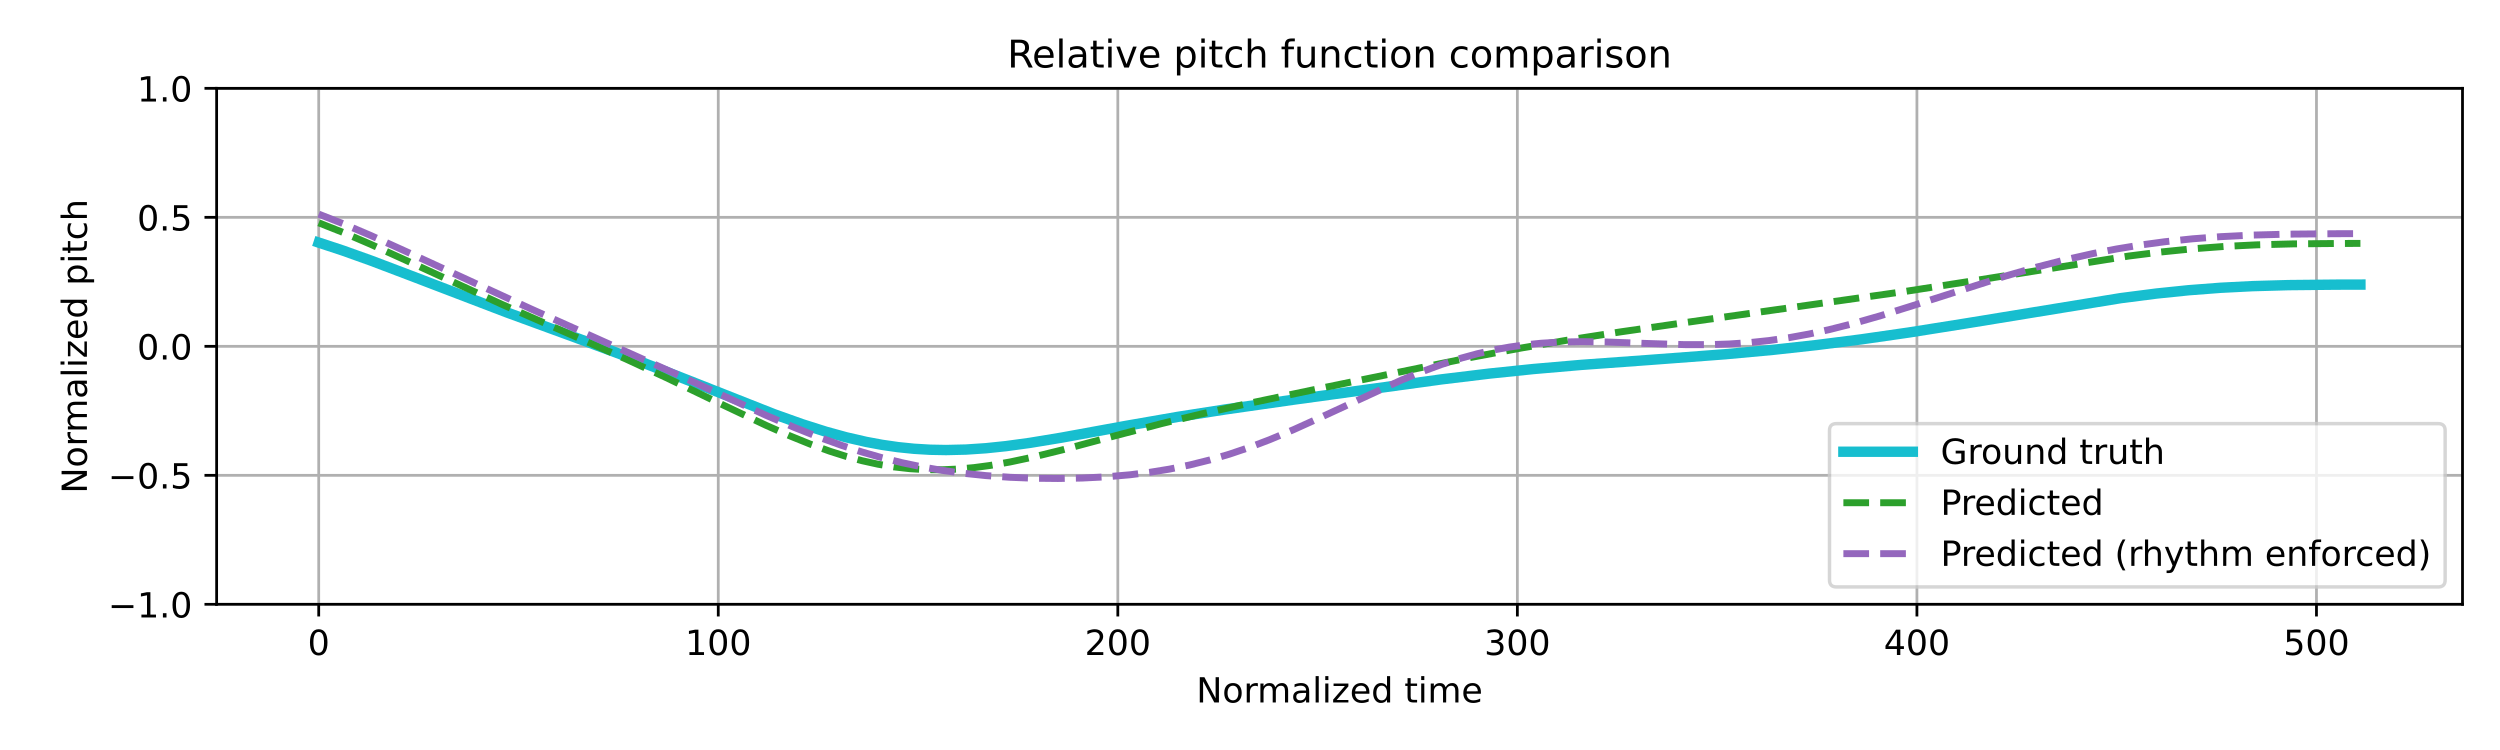
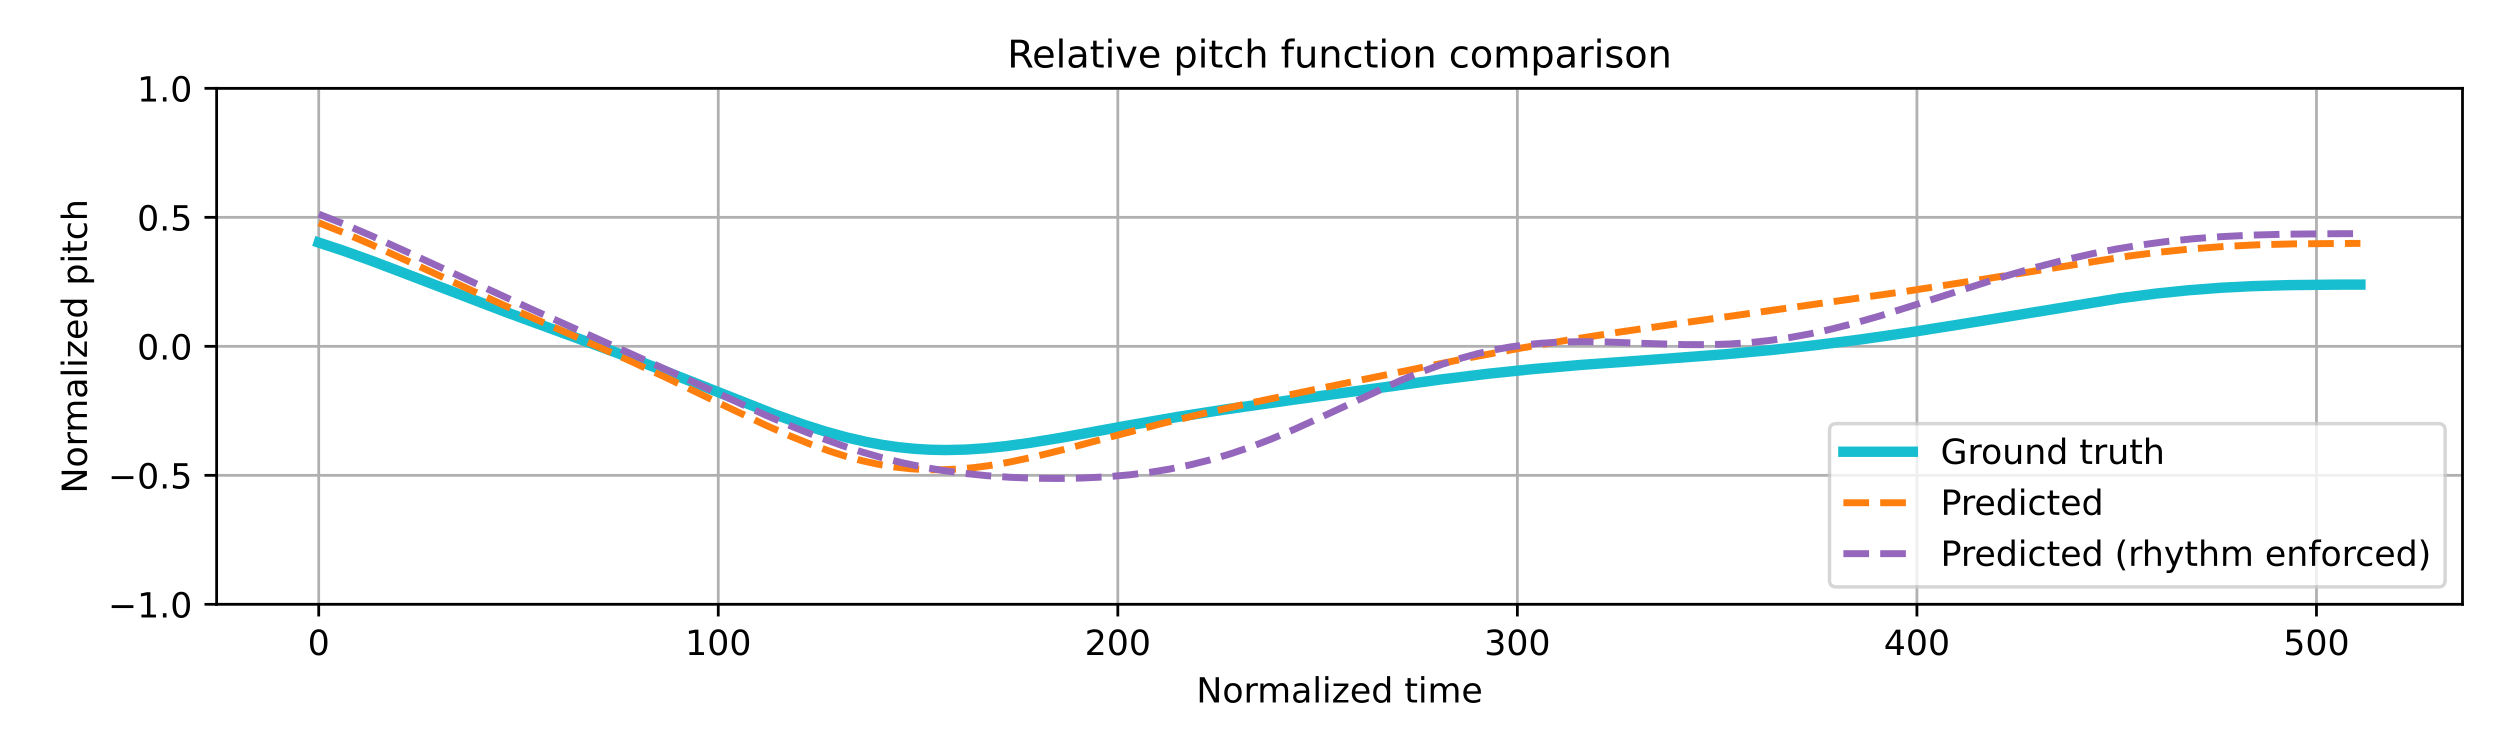
<svg xmlns="http://www.w3.org/2000/svg" xmlns:xlink="http://www.w3.org/1999/xlink" width="720pt" height="216pt" viewBox="0 0 720 216" version="1.1">
  <defs>
    <style type="text/css">*{stroke-linejoin: round; stroke-linecap: butt}</style>
  </defs>
  <g id="figure_1">
    <g id="patch_1">
      <path d="M 0 216  L 720 216  L 720 0  L 0 0  z " style="fill: #ffffff" />
    </g>
    <g id="axes_1">
      <g id="patch_2">
        <path d="M 62.39 174.04  L 709.2 174.04  L 709.2 25.44  L 62.39 25.44  z " style="fill: #ffffff" />
      </g>
      <g id="matplotlib.axis_1">
        <g id="xtick_1">
          <g id="line2d_1">
-             <path d="M 91.79 174.04  L 91.79 25.44  " clip-path="url(#p34c824d369)" style="fill: none; stroke: #b0b0b0; stroke-width: 0.8; stroke-linecap: square" />
+             <path d="M 91.79 174.04  L 91.79 25.44  " clip-path="url(#p83f66d5ce4)" style="fill: none; stroke: #b0b0b0; stroke-width: 0.8; stroke-linecap: square" />
          </g>
          <g id="line2d_2">
            <defs>
-               <path id="m2d8cbdcf97" d="M 0 0  L 0 3.5  " style="stroke: #000000; stroke-width: 0.8" />
-             </defs>
-             <g>
-               <use xlink:href="#m2d8cbdcf97" x="91.79" y="174.04" style="stroke: #000000; stroke-width: 0.8" />
+               <path id="md87427c9be" d="M 0 0  L 0 3.5  " style="stroke: #000000; stroke-width: 0.8" />
+             </defs>
+             <g>
+               <use xlink:href="#md87427c9be" x="91.79" y="174.04" style="stroke: #000000; stroke-width: 0.8" />
            </g>
          </g>
          <g id="text_1">
            <g transform="translate(88.60921 188.6384) scale(0.1 -0.1)">
              <defs>
                <path id="DejaVuSans-30" d="M 2034 4250  Q 1547 4250 1301 3770  Q 1056 3291 1056 2328  Q 1056 1369 1301 889  Q 1547 409 2034 409  Q 2525 409 2770 889  Q 3016 1369 3016 2328  Q 3016 3291 2770 3770  Q 2525 4250 2034 4250  z M 2034 4750  Q 2819 4750 3233 4129  Q 3647 3509 3647 2328  Q 3647 1150 3233 529  Q 2819 -91 2034 -91  Q 1250 -91 836 529  Q 422 1150 422 2328  Q 422 3509 836 4129  Q 1250 4750 2034 4750  z " transform="scale(0.015625)" />
              </defs>
              <use xlink:href="#DejaVuSans-30" />
            </g>
          </g>
        </g>
        <g id="xtick_2">
          <g id="line2d_3">
-             <path d="M 206.861 174.04  L 206.861 25.44  " clip-path="url(#p34c824d369)" style="fill: none; stroke: #b0b0b0; stroke-width: 0.8; stroke-linecap: square" />
+             <path d="M 206.861 174.04  L 206.861 25.44  " clip-path="url(#p83f66d5ce4)" style="fill: none; stroke: #b0b0b0; stroke-width: 0.8; stroke-linecap: square" />
          </g>
          <g id="line2d_4">
            <g>
-               <use xlink:href="#m2d8cbdcf97" x="206.861" y="174.04" style="stroke: #000000; stroke-width: 0.8" />
+               <use xlink:href="#md87427c9be" x="206.861" y="174.04" style="stroke: #000000; stroke-width: 0.8" />
            </g>
          </g>
          <g id="text_2">
            <g transform="translate(197.317 188.6384) scale(0.1 -0.1)">
              <defs>
                <path id="DejaVuSans-31" d="M 794 531  L 1825 531  L 1825 4091  L 703 3866  L 703 4441  L 1819 4666  L 2450 4666  L 2450 531  L 3481 531  L 3481 0  L 794 0  L 794 531  z " transform="scale(0.015625)" />
              </defs>
              <use xlink:href="#DejaVuSans-31" />
              <use xlink:href="#DejaVuSans-30" transform="translate(63.62305 0)" />
              <use xlink:href="#DejaVuSans-30" transform="translate(127.2461 0)" />
            </g>
          </g>
        </g>
        <g id="xtick_3">
          <g id="line2d_5">
-             <path d="M 321.931 174.04  L 321.931 25.44  " clip-path="url(#p34c824d369)" style="fill: none; stroke: #b0b0b0; stroke-width: 0.8; stroke-linecap: square" />
+             <path d="M 321.931 174.04  L 321.931 25.44  " clip-path="url(#p83f66d5ce4)" style="fill: none; stroke: #b0b0b0; stroke-width: 0.8; stroke-linecap: square" />
          </g>
          <g id="line2d_6">
            <g>
-               <use xlink:href="#m2d8cbdcf97" x="321.931" y="174.04" style="stroke: #000000; stroke-width: 0.8" />
+               <use xlink:href="#md87427c9be" x="321.931" y="174.04" style="stroke: #000000; stroke-width: 0.8" />
            </g>
          </g>
          <g id="text_3">
            <g transform="translate(312.3872 188.6384) scale(0.1 -0.1)">
              <defs>
                <path id="DejaVuSans-32" d="M 1228 531  L 3431 531  L 3431 0  L 469 0  L 469 531  Q 828 903 1448 1529  Q 2069 2156 2228 2338  Q 2531 2678 2651 2914  Q 2772 3150 2772 3378  Q 2772 3750 2511 3984  Q 2250 4219 1831 4219  Q 1534 4219 1204 4116  Q 875 4013 500 3803  L 500 4441  Q 881 4594 1212 4672  Q 1544 4750 1819 4750  Q 2544 4750 2975 4387  Q 3406 4025 3406 3419  Q 3406 3131 3298 2873  Q 3191 2616 2906 2266  Q 2828 2175 2409 1742  Q 1991 1309 1228 531  z " transform="scale(0.015625)" />
              </defs>
              <use xlink:href="#DejaVuSans-32" />
              <use xlink:href="#DejaVuSans-30" transform="translate(63.62305 0)" />
              <use xlink:href="#DejaVuSans-30" transform="translate(127.2461 0)" />
            </g>
          </g>
        </g>
        <g id="xtick_4">
          <g id="line2d_7">
-             <path d="M 437.001 174.04  L 437.001 25.44  " clip-path="url(#p34c824d369)" style="fill: none; stroke: #b0b0b0; stroke-width: 0.8; stroke-linecap: square" />
+             <path d="M 437.001 174.04  L 437.001 25.44  " clip-path="url(#p83f66d5ce4)" style="fill: none; stroke: #b0b0b0; stroke-width: 0.8; stroke-linecap: square" />
          </g>
          <g id="line2d_8">
            <g>
-               <use xlink:href="#m2d8cbdcf97" x="437.001" y="174.04" style="stroke: #000000; stroke-width: 0.8" />
+               <use xlink:href="#md87427c9be" x="437.001" y="174.04" style="stroke: #000000; stroke-width: 0.8" />
            </g>
          </g>
          <g id="text_4">
            <g transform="translate(427.4575 188.6384) scale(0.1 -0.1)">
              <defs>
                <path id="DejaVuSans-33" d="M 2597 2516  Q 3050 2419 3304 2112  Q 3559 1806 3559 1356  Q 3559 666 3084 287  Q 2609 -91 1734 -91  Q 1441 -91 1130 -33  Q 819 25 488 141  L 488 750  Q 750 597 1062 519  Q 1375 441 1716 441  Q 2309 441 2620 675  Q 2931 909 2931 1356  Q 2931 1769 2642 2001  Q 2353 2234 1838 2234  L 1294 2234  L 1294 2753  L 1863 2753  Q 2328 2753 2575 2939  Q 2822 3125 2822 3475  Q 2822 3834 2567 4026  Q 2313 4219 1838 4219  Q 1578 4219 1281 4162  Q 984 4106 628 3988  L 628 4550  Q 988 4650 1302 4700  Q 1616 4750 1894 4750  Q 2613 4750 3031 4423  Q 3450 4097 3450 3541  Q 3450 3153 3228 2886  Q 3006 2619 2597 2516  z " transform="scale(0.015625)" />
              </defs>
              <use xlink:href="#DejaVuSans-33" />
              <use xlink:href="#DejaVuSans-30" transform="translate(63.62305 0)" />
              <use xlink:href="#DejaVuSans-30" transform="translate(127.2461 0)" />
            </g>
          </g>
        </g>
        <g id="xtick_5">
          <g id="line2d_9">
-             <path d="M 552.072 174.04  L 552.072 25.44  " clip-path="url(#p34c824d369)" style="fill: none; stroke: #b0b0b0; stroke-width: 0.8; stroke-linecap: square" />
+             <path d="M 552.072 174.04  L 552.072 25.44  " clip-path="url(#p83f66d5ce4)" style="fill: none; stroke: #b0b0b0; stroke-width: 0.8; stroke-linecap: square" />
          </g>
          <g id="line2d_10">
            <g>
-               <use xlink:href="#m2d8cbdcf97" x="552.072" y="174.04" style="stroke: #000000; stroke-width: 0.8" />
+               <use xlink:href="#md87427c9be" x="552.072" y="174.04" style="stroke: #000000; stroke-width: 0.8" />
            </g>
          </g>
          <g id="text_5">
            <g transform="translate(542.5278 188.6384) scale(0.1 -0.1)">
              <defs>
                <path id="DejaVuSans-34" d="M 2419 4116  L 825 1625  L 2419 1625  L 2419 4116  z M 2253 4666  L 3047 4666  L 3047 1625  L 3713 1625  L 3713 1100  L 3047 1100  L 3047 0  L 2419 0  L 2419 1100  L 313 1100  L 313 1709  L 2253 4666  z " transform="scale(0.015625)" />
              </defs>
              <use xlink:href="#DejaVuSans-34" />
              <use xlink:href="#DejaVuSans-30" transform="translate(63.62305 0)" />
              <use xlink:href="#DejaVuSans-30" transform="translate(127.2461 0)" />
            </g>
          </g>
        </g>
        <g id="xtick_6">
          <g id="line2d_11">
-             <path d="M 667.142 174.04  L 667.142 25.44  " clip-path="url(#p34c824d369)" style="fill: none; stroke: #b0b0b0; stroke-width: 0.8; stroke-linecap: square" />
+             <path d="M 667.142 174.04  L 667.142 25.44  " clip-path="url(#p83f66d5ce4)" style="fill: none; stroke: #b0b0b0; stroke-width: 0.8; stroke-linecap: square" />
          </g>
          <g id="line2d_12">
            <g>
-               <use xlink:href="#m2d8cbdcf97" x="667.142" y="174.04" style="stroke: #000000; stroke-width: 0.8" />
+               <use xlink:href="#md87427c9be" x="667.142" y="174.04" style="stroke: #000000; stroke-width: 0.8" />
            </g>
          </g>
          <g id="text_6">
            <g transform="translate(657.5981 188.6384) scale(0.1 -0.1)">
              <defs>
                <path id="DejaVuSans-35" d="M 691 4666  L 3169 4666  L 3169 4134  L 1269 4134  L 1269 2991  Q 1406 3038 1543 3061  Q 1681 3084 1819 3084  Q 2600 3084 3056 2656  Q 3513 2228 3513 1497  Q 3513 744 3044 326  Q 2575 -91 1722 -91  Q 1428 -91 1123 -41  Q 819 9 494 109  L 494 744  Q 775 591 1075 516  Q 1375 441 1709 441  Q 2250 441 2565 725  Q 2881 1009 2881 1497  Q 2881 1984 2565 2268  Q 2250 2553 1709 2553  Q 1456 2553 1204 2497  Q 953 2441 691 2322  L 691 4666  z " transform="scale(0.015625)" />
              </defs>
              <use xlink:href="#DejaVuSans-35" />
              <use xlink:href="#DejaVuSans-30" transform="translate(63.62305 0)" />
              <use xlink:href="#DejaVuSans-30" transform="translate(127.2461 0)" />
            </g>
          </g>
        </g>
        <g id="text_7">
          <g transform="translate(344.5544 202.3166) scale(0.1 -0.1)">
            <defs>
              <path id="DejaVuSans-4e" d="M 628 4666  L 1478 4666  L 3547 763  L 3547 4666  L 4159 4666  L 4159 0  L 3309 0  L 1241 3903  L 1241 0  L 628 0  L 628 4666  z " transform="scale(0.015625)" />
              <path id="DejaVuSans-6f" d="M 1959 3097  Q 1497 3097 1228 2736  Q 959 2375 959 1747  Q 959 1119 1226 758  Q 1494 397 1959 397  Q 2419 397 2687 759  Q 2956 1122 2956 1747  Q 2956 2369 2687 2733  Q 2419 3097 1959 3097  z M 1959 3584  Q 2709 3584 3137 3096  Q 3566 2609 3566 1747  Q 3566 888 3137 398  Q 2709 -91 1959 -91  Q 1206 -91 779 398  Q 353 888 353 1747  Q 353 2609 779 3096  Q 1206 3584 1959 3584  z " transform="scale(0.015625)" />
              <path id="DejaVuSans-72" d="M 2631 2963  Q 2534 3019 2420 3045  Q 2306 3072 2169 3072  Q 1681 3072 1420 2755  Q 1159 2438 1159 1844  L 1159 0  L 581 0  L 581 3500  L 1159 3500  L 1159 2956  Q 1341 3275 1631 3429  Q 1922 3584 2338 3584  Q 2397 3584 2469 3576  Q 2541 3569 2628 3553  L 2631 2963  z " transform="scale(0.015625)" />
              <path id="DejaVuSans-6d" d="M 3328 2828  Q 3544 3216 3844 3400  Q 4144 3584 4550 3584  Q 5097 3584 5394 3201  Q 5691 2819 5691 2113  L 5691 0  L 5113 0  L 5113 2094  Q 5113 2597 4934 2840  Q 4756 3084 4391 3084  Q 3944 3084 3684 2787  Q 3425 2491 3425 1978  L 3425 0  L 2847 0  L 2847 2094  Q 2847 2600 2669 2842  Q 2491 3084 2119 3084  Q 1678 3084 1418 2786  Q 1159 2488 1159 1978  L 1159 0  L 581 0  L 581 3500  L 1159 3500  L 1159 2956  Q 1356 3278 1631 3431  Q 1906 3584 2284 3584  Q 2666 3584 2933 3390  Q 3200 3197 3328 2828  z " transform="scale(0.015625)" />
              <path id="DejaVuSans-61" d="M 2194 1759  Q 1497 1759 1228 1600  Q 959 1441 959 1056  Q 959 750 1161 570  Q 1363 391 1709 391  Q 2188 391 2477 730  Q 2766 1069 2766 1631  L 2766 1759  L 2194 1759  z M 3341 1997  L 3341 0  L 2766 0  L 2766 531  Q 2569 213 2275 61  Q 1981 -91 1556 -91  Q 1019 -91 701 211  Q 384 513 384 1019  Q 384 1609 779 1909  Q 1175 2209 1959 2209  L 2766 2209  L 2766 2266  Q 2766 2663 2505 2880  Q 2244 3097 1772 3097  Q 1472 3097 1187 3025  Q 903 2953 641 2809  L 641 3341  Q 956 3463 1253 3523  Q 1550 3584 1831 3584  Q 2591 3584 2966 3190  Q 3341 2797 3341 1997  z " transform="scale(0.015625)" />
              <path id="DejaVuSans-6c" d="M 603 4863  L 1178 4863  L 1178 0  L 603 0  L 603 4863  z " transform="scale(0.015625)" />
              <path id="DejaVuSans-69" d="M 603 3500  L 1178 3500  L 1178 0  L 603 0  L 603 3500  z M 603 4863  L 1178 4863  L 1178 4134  L 603 4134  L 603 4863  z " transform="scale(0.015625)" />
              <path id="DejaVuSans-7a" d="M 353 3500  L 3084 3500  L 3084 2975  L 922 459  L 3084 459  L 3084 0  L 275 0  L 275 525  L 2438 3041  L 353 3041  L 353 3500  z " transform="scale(0.015625)" />
              <path id="DejaVuSans-65" d="M 3597 1894  L 3597 1613  L 953 1613  Q 991 1019 1311 708  Q 1631 397 2203 397  Q 2534 397 2845 478  Q 3156 559 3463 722  L 3463 178  Q 3153 47 2828 -22  Q 2503 -91 2169 -91  Q 1331 -91 842 396  Q 353 884 353 1716  Q 353 2575 817 3079  Q 1281 3584 2069 3584  Q 2775 3584 3186 3129  Q 3597 2675 3597 1894  z M 3022 2063  Q 3016 2534 2758 2815  Q 2500 3097 2075 3097  Q 1594 3097 1305 2825  Q 1016 2553 972 2059  L 3022 2063  z " transform="scale(0.015625)" />
              <path id="DejaVuSans-64" d="M 2906 2969  L 2906 4863  L 3481 4863  L 3481 0  L 2906 0  L 2906 525  Q 2725 213 2448 61  Q 2172 -91 1784 -91  Q 1150 -91 751 415  Q 353 922 353 1747  Q 353 2572 751 3078  Q 1150 3584 1784 3584  Q 2172 3584 2448 3432  Q 2725 3281 2906 2969  z M 947 1747  Q 947 1113 1208 752  Q 1469 391 1925 391  Q 2381 391 2643 752  Q 2906 1113 2906 1747  Q 2906 2381 2643 2742  Q 2381 3103 1925 3103  Q 1469 3103 1208 2742  Q 947 2381 947 1747  z " transform="scale(0.015625)" />
              <path id="DejaVuSans-20" transform="scale(0.015625)" />
              <path id="DejaVuSans-74" d="M 1172 4494  L 1172 3500  L 2356 3500  L 2356 3053  L 1172 3053  L 1172 1153  Q 1172 725 1289 603  Q 1406 481 1766 481  L 2356 481  L 2356 0  L 1766 0  Q 1100 0 847 248  Q 594 497 594 1153  L 594 3053  L 172 3053  L 172 3500  L 594 3500  L 594 4494  L 1172 4494  z " transform="scale(0.015625)" />
            </defs>
            <use xlink:href="#DejaVuSans-4e" />
            <use xlink:href="#DejaVuSans-6f" transform="translate(74.80469 0)" />
            <use xlink:href="#DejaVuSans-72" transform="translate(135.9863 0)" />
            <use xlink:href="#DejaVuSans-6d" transform="translate(175.3496 0)" />
            <use xlink:href="#DejaVuSans-61" transform="translate(272.7617 0)" />
            <use xlink:href="#DejaVuSans-6c" transform="translate(334.041 0)" />
            <use xlink:href="#DejaVuSans-69" transform="translate(361.8242 0)" />
            <use xlink:href="#DejaVuSans-7a" transform="translate(389.6074 0)" />
            <use xlink:href="#DejaVuSans-65" transform="translate(442.0977 0)" />
            <use xlink:href="#DejaVuSans-64" transform="translate(503.6211 0)" />
            <use xlink:href="#DejaVuSans-20" transform="translate(567.0977 0)" />
            <use xlink:href="#DejaVuSans-74" transform="translate(598.8848 0)" />
            <use xlink:href="#DejaVuSans-69" transform="translate(638.0938 0)" />
            <use xlink:href="#DejaVuSans-6d" transform="translate(665.877 0)" />
            <use xlink:href="#DejaVuSans-65" transform="translate(763.2891 0)" />
          </g>
        </g>
      </g>
      <g id="matplotlib.axis_2">
        <g id="ytick_1">
          <g id="line2d_13">
-             <path d="M 62.39 174.04  L 709.2 174.04  " clip-path="url(#p34c824d369)" style="fill: none; stroke: #b0b0b0; stroke-width: 0.8; stroke-linecap: square" />
+             <path d="M 62.39 174.04  L 709.2 174.04  " clip-path="url(#p83f66d5ce4)" style="fill: none; stroke: #b0b0b0; stroke-width: 0.8; stroke-linecap: square" />
          </g>
          <g id="line2d_14">
            <defs>
-               <path id="m956e3d10e9" d="M 0 0  L -3.5 0  " style="stroke: #000000; stroke-width: 0.8" />
-             </defs>
-             <g>
-               <use xlink:href="#m956e3d10e9" x="62.39" y="174.04" style="stroke: #000000; stroke-width: 0.8" />
+               <path id="med3f5a8a96" d="M 0 0  L -3.5 0  " style="stroke: #000000; stroke-width: 0.8" />
+             </defs>
+             <g>
+               <use xlink:href="#med3f5a8a96" x="62.39" y="174.04" style="stroke: #000000; stroke-width: 0.8" />
            </g>
          </g>
          <g id="text_8">
            <g transform="translate(31.10719 177.8392) scale(0.1 -0.1)">
              <defs>
                <path id="DejaVuSans-2212" d="M 678 2272  L 4684 2272  L 4684 1741  L 678 1741  L 678 2272  z " transform="scale(0.015625)" />
                <path id="DejaVuSans-2e" d="M 684 794  L 1344 794  L 1344 0  L 684 0  L 684 794  z " transform="scale(0.015625)" />
              </defs>
              <use xlink:href="#DejaVuSans-2212" />
              <use xlink:href="#DejaVuSans-31" transform="translate(83.78906 0)" />
              <use xlink:href="#DejaVuSans-2e" transform="translate(147.4121 0)" />
              <use xlink:href="#DejaVuSans-30" transform="translate(179.1992 0)" />
            </g>
          </g>
        </g>
        <g id="ytick_2">
          <g id="line2d_15">
-             <path d="M 62.39 136.89  L 709.2 136.89  " clip-path="url(#p34c824d369)" style="fill: none; stroke: #b0b0b0; stroke-width: 0.8; stroke-linecap: square" />
+             <path d="M 62.39 136.89  L 709.2 136.89  " clip-path="url(#p83f66d5ce4)" style="fill: none; stroke: #b0b0b0; stroke-width: 0.8; stroke-linecap: square" />
          </g>
          <g id="line2d_16">
            <g>
-               <use xlink:href="#m956e3d10e9" x="62.39" y="136.89" style="stroke: #000000; stroke-width: 0.8" />
+               <use xlink:href="#med3f5a8a96" x="62.39" y="136.89" style="stroke: #000000; stroke-width: 0.8" />
            </g>
          </g>
          <g id="text_9">
            <g transform="translate(31.10719 140.6892) scale(0.1 -0.1)">
              <use xlink:href="#DejaVuSans-2212" />
              <use xlink:href="#DejaVuSans-30" transform="translate(83.78906 0)" />
              <use xlink:href="#DejaVuSans-2e" transform="translate(147.4121 0)" />
              <use xlink:href="#DejaVuSans-35" transform="translate(179.1992 0)" />
            </g>
          </g>
        </g>
        <g id="ytick_3">
          <g id="line2d_17">
-             <path d="M 62.39 99.74  L 709.2 99.74  " clip-path="url(#p34c824d369)" style="fill: none; stroke: #b0b0b0; stroke-width: 0.8; stroke-linecap: square" />
+             <path d="M 62.39 99.74  L 709.2 99.74  " clip-path="url(#p83f66d5ce4)" style="fill: none; stroke: #b0b0b0; stroke-width: 0.8; stroke-linecap: square" />
          </g>
          <g id="line2d_18">
            <g>
-               <use xlink:href="#m956e3d10e9" x="62.39" y="99.74" style="stroke: #000000; stroke-width: 0.8" />
+               <use xlink:href="#med3f5a8a96" x="62.39" y="99.74" style="stroke: #000000; stroke-width: 0.8" />
            </g>
          </g>
          <g id="text_10">
            <g transform="translate(39.48687 103.5392) scale(0.1 -0.1)">
              <use xlink:href="#DejaVuSans-30" />
              <use xlink:href="#DejaVuSans-2e" transform="translate(63.62305 0)" />
              <use xlink:href="#DejaVuSans-30" transform="translate(95.41016 0)" />
            </g>
          </g>
        </g>
        <g id="ytick_4">
          <g id="line2d_19">
-             <path d="M 62.39 62.59  L 709.2 62.59  " clip-path="url(#p34c824d369)" style="fill: none; stroke: #b0b0b0; stroke-width: 0.8; stroke-linecap: square" />
+             <path d="M 62.39 62.59  L 709.2 62.59  " clip-path="url(#p83f66d5ce4)" style="fill: none; stroke: #b0b0b0; stroke-width: 0.8; stroke-linecap: square" />
          </g>
          <g id="line2d_20">
            <g>
-               <use xlink:href="#m956e3d10e9" x="62.39" y="62.59" style="stroke: #000000; stroke-width: 0.8" />
+               <use xlink:href="#med3f5a8a96" x="62.39" y="62.59" style="stroke: #000000; stroke-width: 0.8" />
            </g>
          </g>
          <g id="text_11">
            <g transform="translate(39.48687 66.38922) scale(0.1 -0.1)">
              <use xlink:href="#DejaVuSans-30" />
              <use xlink:href="#DejaVuSans-2e" transform="translate(63.62305 0)" />
              <use xlink:href="#DejaVuSans-35" transform="translate(95.41016 0)" />
            </g>
          </g>
        </g>
        <g id="ytick_5">
          <g id="line2d_21">
-             <path d="M 62.39 25.44  L 709.2 25.44  " clip-path="url(#p34c824d369)" style="fill: none; stroke: #b0b0b0; stroke-width: 0.8; stroke-linecap: square" />
+             <path d="M 62.39 25.44  L 709.2 25.44  " clip-path="url(#p83f66d5ce4)" style="fill: none; stroke: #b0b0b0; stroke-width: 0.8; stroke-linecap: square" />
          </g>
          <g id="line2d_22">
            <g>
-               <use xlink:href="#m956e3d10e9" x="62.39" y="25.44" style="stroke: #000000; stroke-width: 0.8" />
+               <use xlink:href="#med3f5a8a96" x="62.39" y="25.44" style="stroke: #000000; stroke-width: 0.8" />
            </g>
          </g>
          <g id="text_12">
            <g transform="translate(39.48687 29.23922) scale(0.1 -0.1)">
              <use xlink:href="#DejaVuSans-31" />
              <use xlink:href="#DejaVuSans-2e" transform="translate(63.62305 0)" />
              <use xlink:href="#DejaVuSans-30" transform="translate(95.41016 0)" />
            </g>
          </g>
        </g>
        <g id="text_13">
          <g transform="translate(25.0275 142.1259) rotate(-90) scale(0.1 -0.1)">
            <defs>
              <path id="DejaVuSans-70" d="M 1159 525  L 1159 -1331  L 581 -1331  L 581 3500  L 1159 3500  L 1159 2969  Q 1341 3281 1617 3432  Q 1894 3584 2278 3584  Q 2916 3584 3314 3078  Q 3713 2572 3713 1747  Q 3713 922 3314 415  Q 2916 -91 2278 -91  Q 1894 -91 1617 61  Q 1341 213 1159 525  z M 3116 1747  Q 3116 2381 2855 2742  Q 2594 3103 2138 3103  Q 1681 3103 1420 2742  Q 1159 2381 1159 1747  Q 1159 1113 1420 752  Q 1681 391 2138 391  Q 2594 391 2855 752  Q 3116 1113 3116 1747  z " transform="scale(0.015625)" />
              <path id="DejaVuSans-63" d="M 3122 3366  L 3122 2828  Q 2878 2963 2633 3030  Q 2388 3097 2138 3097  Q 1578 3097 1268 2742  Q 959 2388 959 1747  Q 959 1106 1268 751  Q 1578 397 2138 397  Q 2388 397 2633 464  Q 2878 531 3122 666  L 3122 134  Q 2881 22 2623 -34  Q 2366 -91 2075 -91  Q 1284 -91 818 406  Q 353 903 353 1747  Q 353 2603 823 3093  Q 1294 3584 2113 3584  Q 2378 3584 2631 3529  Q 2884 3475 3122 3366  z " transform="scale(0.015625)" />
              <path id="DejaVuSans-68" d="M 3513 2113  L 3513 0  L 2938 0  L 2938 2094  Q 2938 2591 2744 2837  Q 2550 3084 2163 3084  Q 1697 3084 1428 2787  Q 1159 2491 1159 1978  L 1159 0  L 581 0  L 581 4863  L 1159 4863  L 1159 2956  Q 1366 3272 1645 3428  Q 1925 3584 2291 3584  Q 2894 3584 3203 3211  Q 3513 2838 3513 2113  z " transform="scale(0.015625)" />
            </defs>
            <use xlink:href="#DejaVuSans-4e" />
            <use xlink:href="#DejaVuSans-6f" transform="translate(74.80469 0)" />
            <use xlink:href="#DejaVuSans-72" transform="translate(135.9863 0)" />
            <use xlink:href="#DejaVuSans-6d" transform="translate(175.3496 0)" />
            <use xlink:href="#DejaVuSans-61" transform="translate(272.7617 0)" />
            <use xlink:href="#DejaVuSans-6c" transform="translate(334.041 0)" />
            <use xlink:href="#DejaVuSans-69" transform="translate(361.8242 0)" />
            <use xlink:href="#DejaVuSans-7a" transform="translate(389.6074 0)" />
            <use xlink:href="#DejaVuSans-65" transform="translate(442.0977 0)" />
            <use xlink:href="#DejaVuSans-64" transform="translate(503.6211 0)" />
            <use xlink:href="#DejaVuSans-20" transform="translate(567.0977 0)" />
            <use xlink:href="#DejaVuSans-70" transform="translate(598.8848 0)" />
            <use xlink:href="#DejaVuSans-69" transform="translate(662.3613 0)" />
            <use xlink:href="#DejaVuSans-74" transform="translate(690.1445 0)" />
            <use xlink:href="#DejaVuSans-63" transform="translate(729.3535 0)" />
            <use xlink:href="#DejaVuSans-68" transform="translate(784.334 0)" />
          </g>
        </g>
      </g>
      <g id="line2d_23">
-         <path d="M 91.79 69.867  L 98.695 72.14  L 106.75 75.017  L 118.257 79.381  L 145.873 89.944  L 166.586 97.519  L 183.847 103.929  L 197.655 109.313  L 222.971 119.296  L 231.025 122.165  L 237.93 124.356  L 243.683 125.937  L 249.437 127.26  L 254.04 128.115  L 258.642 128.779  L 263.245 129.248  L 267.848 129.524  L 272.451 129.613  L 278.204 129.475  L 283.958 129.089  L 289.711 128.49  L 296.616 127.547  L 305.821 126.027  L 324.232 122.661  L 339.192 120.06  L 353 117.901  L 372.562 115.104  L 415.138 109.26  L 428.946 107.593  L 441.604 106.281  L 455.413 105.088  L 474.974 103.666  L 496.838 102.022  L 510.646 100.749  L 523.304 99.357  L 535.962 97.746  L 549.77 95.759  L 565.88 93.197  L 610.757 85.866  L 621.114 84.534  L 630.319 83.585  L 639.525 82.88  L 648.731 82.41  L 659.087 82.115  L 672.895 81.975  L 679.8 81.958  L 679.8 81.958  " clip-path="url(#p34c824d369)" style="fill: none; stroke: #17becf; stroke-width: 3; stroke-linecap: square" />
+         <path d="M 91.79 69.867  L 98.695 72.14  L 106.75 75.017  L 118.257 79.381  L 145.873 89.944  L 166.586 97.519  L 183.847 103.929  L 197.655 109.313  L 222.971 119.296  L 231.025 122.165  L 237.93 124.356  L 243.683 125.937  L 249.437 127.26  L 254.04 128.115  L 258.642 128.779  L 263.245 129.248  L 267.848 129.524  L 272.451 129.613  L 278.204 129.475  L 283.958 129.089  L 289.711 128.49  L 296.616 127.547  L 305.821 126.027  L 324.232 122.661  L 339.192 120.06  L 353 117.901  L 372.562 115.104  L 415.138 109.26  L 428.946 107.593  L 441.604 106.281  L 455.413 105.088  L 474.974 103.666  L 496.838 102.022  L 510.646 100.749  L 523.304 99.357  L 535.962 97.746  L 549.77 95.759  L 565.88 93.197  L 610.757 85.866  L 621.114 84.534  L 630.319 83.585  L 639.525 82.88  L 648.731 82.41  L 659.087 82.115  L 672.895 81.975  L 679.8 81.958  L 679.8 81.958  " clip-path="url(#p83f66d5ce4)" style="fill: none; stroke: #17becf; stroke-width: 3; stroke-linecap: square" />
      </g>
      <g id="line2d_24">
-         <path d="M 91.79 64.172  L 98.695 66.902  L 106.75 70.356  L 117.106 75.059  L 144.723 87.731  L 163.134 95.81  L 180.395 103.449  L 191.902 108.776  L 208.011 116.524  L 220.669 122.519  L 227.573 125.567  L 233.327 127.9  L 239.08 129.985  L 243.683 131.442  L 248.286 132.685  L 252.889 133.699  L 257.492 134.469  L 262.094 134.991  L 266.697 135.263  L 271.3 135.292  L 275.903 135.089  L 280.506 134.67  L 285.109 134.058  L 290.862 133.057  L 297.766 131.581  L 305.821 129.597  L 319.63 125.906  L 334.589 121.982  L 346.096 119.196  L 358.753 116.365  L 379.466 112.007  L 423.193 103.021  L 438.152 100.223  L 451.96 97.872  L 466.92 95.55  L 487.632 92.576  L 548.619 83.942  L 568.181 80.894  L 613.059 73.741  L 622.264 72.585  L 631.47 71.655  L 640.676 70.969  L 649.881 70.517  L 660.238 70.241  L 674.046 70.114  L 679.8 70.102  L 679.8 70.102  " clip-path="url(#p34c824d369)" style="fill: none; stroke-dasharray: 7.4,3.2; stroke-dashoffset: 0; stroke: #2ca02c; stroke-width: 2" />
+         <path d="M 91.79 64.172  L 98.695 66.902  L 106.75 70.356  L 117.106 75.059  L 144.723 87.731  L 163.134 95.81  L 180.395 103.449  L 191.902 108.776  L 208.011 116.524  L 220.669 122.519  L 227.573 125.567  L 233.327 127.9  L 239.08 129.985  L 243.683 131.442  L 248.286 132.685  L 252.889 133.699  L 257.492 134.469  L 262.094 134.991  L 266.697 135.263  L 271.3 135.292  L 275.903 135.089  L 280.506 134.67  L 285.109 134.058  L 290.862 133.057  L 297.766 131.581  L 305.821 129.597  L 319.63 125.906  L 334.589 121.982  L 346.096 119.196  L 358.753 116.365  L 379.466 112.007  L 423.193 103.021  L 438.152 100.223  L 451.96 97.872  L 466.92 95.55  L 487.632 92.576  L 548.619 83.942  L 568.181 80.894  L 613.059 73.741  L 622.264 72.585  L 631.47 71.655  L 640.676 70.969  L 649.881 70.517  L 660.238 70.241  L 674.046 70.114  L 679.8 70.102  L 679.8 70.102  " clip-path="url(#p83f66d5ce4)" style="fill: none; stroke-dasharray: 7.4,3.2; stroke-dashoffset: 0; stroke: #ff7f0e; stroke-width: 2" />
      </g>
      <g id="line2d_25">
-         <path d="M 91.79 61.671  L 98.695 64.38  L 106.75 67.814  L 117.106 72.506  L 152.778 88.905  L 195.354 108.018  L 220.669 119.638  L 228.724 123.083  L 235.628 125.827  L 242.533 128.323  L 248.286 130.185  L 254.04 131.833  L 259.793 133.26  L 265.547 134.467  L 271.3 135.462  L 277.054 136.258  L 283.958 136.975  L 290.862 137.459  L 297.766 137.733  L 304.67 137.808  L 311.575 137.682  L 318.479 137.337  L 325.383 136.742  L 331.137 136.027  L 336.89 135.09  L 342.644 133.91  L 348.397 132.473  L 354.151 130.775  L 359.904 128.822  L 365.658 126.632  L 372.562 123.735  L 380.617 120.084  L 403.631 109.455  L 409.384 107.096  L 415.138 104.972  L 420.891 103.125  L 425.494 101.866  L 430.097 100.81  L 434.7 99.959  L 439.303 99.308  L 443.905 98.845  L 449.659 98.506  L 455.413 98.393  L 462.317 98.48  L 473.824 98.902  L 485.331 99.255  L 492.235 99.255  L 497.989 99.069  L 503.742 98.682  L 509.496 98.077  L 515.249 97.249  L 521.003 96.2  L 526.756 94.945  L 533.66 93.199  L 541.715 90.894  L 552.072 87.649  L 577.387 79.561  L 586.593 76.924  L 594.648 74.853  L 602.702 73.037  L 609.607 71.697  L 616.511 70.561  L 623.415 69.625  L 631.47 68.775  L 639.525 68.161  L 648.731 67.705  L 659.087 67.432  L 672.895 67.306  L 679.8 67.292  L 679.8 67.292  " clip-path="url(#p34c824d369)" style="fill: none; stroke-dasharray: 7.4,3.2; stroke-dashoffset: 0; stroke: #9467bd; stroke-width: 2" />
+         <path d="M 91.79 61.671  L 98.695 64.38  L 106.75 67.814  L 117.106 72.506  L 152.778 88.905  L 195.354 108.018  L 220.669 119.638  L 228.724 123.083  L 235.628 125.827  L 242.533 128.323  L 248.286 130.185  L 254.04 131.833  L 259.793 133.26  L 265.547 134.467  L 271.3 135.462  L 277.054 136.258  L 283.958 136.975  L 290.862 137.459  L 297.766 137.733  L 304.67 137.808  L 311.575 137.682  L 318.479 137.337  L 325.383 136.742  L 331.137 136.027  L 336.89 135.09  L 342.644 133.91  L 348.397 132.473  L 354.151 130.775  L 359.904 128.822  L 365.658 126.632  L 372.562 123.735  L 380.617 120.084  L 403.631 109.455  L 409.384 107.096  L 415.138 104.972  L 420.891 103.125  L 425.494 101.866  L 430.097 100.81  L 434.7 99.959  L 439.303 99.308  L 443.905 98.845  L 449.659 98.506  L 455.413 98.393  L 462.317 98.48  L 473.824 98.902  L 485.331 99.255  L 492.235 99.255  L 497.989 99.069  L 503.742 98.682  L 509.496 98.077  L 515.249 97.249  L 521.003 96.2  L 526.756 94.945  L 533.66 93.199  L 541.715 90.894  L 552.072 87.649  L 577.387 79.561  L 586.593 76.924  L 594.648 74.853  L 602.702 73.037  L 609.607 71.697  L 616.511 70.561  L 623.415 69.625  L 631.47 68.775  L 639.525 68.161  L 648.731 67.705  L 659.087 67.432  L 672.895 67.306  L 679.8 67.292  L 679.8 67.292  " clip-path="url(#p83f66d5ce4)" style="fill: none; stroke-dasharray: 7.4,3.2; stroke-dashoffset: 0; stroke: #9467bd; stroke-width: 2" />
      </g>
      <g id="patch_3">
        <path d="M 62.39 174.04  L 62.39 25.44  " style="fill: none; stroke: #000000; stroke-width: 0.8; stroke-linejoin: miter; stroke-linecap: square" />
      </g>
      <g id="patch_4">
        <path d="M 709.2 174.04  L 709.2 25.44  " style="fill: none; stroke: #000000; stroke-width: 0.8; stroke-linejoin: miter; stroke-linecap: square" />
      </g>
      <g id="patch_5">
        <path d="M 62.39 174.04  L 709.2 174.04  " style="fill: none; stroke: #000000; stroke-width: 0.8; stroke-linejoin: miter; stroke-linecap: square" />
      </g>
      <g id="patch_6">
        <path d="M 62.39 25.44  L 709.2 25.44  " style="fill: none; stroke: #000000; stroke-width: 0.8; stroke-linejoin: miter; stroke-linecap: square" />
      </g>
      <g id="text_14">
        <g transform="translate(290.1045 19.44) scale(0.11 -0.11)">
          <defs>
            <path id="DejaVuSans-52" d="M 2841 2188  Q 3044 2119 3236 1894  Q 3428 1669 3622 1275  L 4263 0  L 3584 0  L 2988 1197  Q 2756 1666 2539 1819  Q 2322 1972 1947 1972  L 1259 1972  L 1259 0  L 628 0  L 628 4666  L 2053 4666  Q 2853 4666 3247 4331  Q 3641 3997 3641 3322  Q 3641 2881 3436 2590  Q 3231 2300 2841 2188  z M 1259 4147  L 1259 2491  L 2053 2491  Q 2509 2491 2742 2702  Q 2975 2913 2975 3322  Q 2975 3731 2742 3939  Q 2509 4147 2053 4147  L 1259 4147  z " transform="scale(0.015625)" />
            <path id="DejaVuSans-76" d="M 191 3500  L 800 3500  L 1894 563  L 2988 3500  L 3597 3500  L 2284 0  L 1503 0  L 191 3500  z " transform="scale(0.015625)" />
            <path id="DejaVuSans-66" d="M 2375 4863  L 2375 4384  L 1825 4384  Q 1516 4384 1395 4259  Q 1275 4134 1275 3809  L 1275 3500  L 2222 3500  L 2222 3053  L 1275 3053  L 1275 0  L 697 0  L 697 3053  L 147 3053  L 147 3500  L 697 3500  L 697 3744  Q 697 4328 969 4595  Q 1241 4863 1831 4863  L 2375 4863  z " transform="scale(0.015625)" />
            <path id="DejaVuSans-75" d="M 544 1381  L 544 3500  L 1119 3500  L 1119 1403  Q 1119 906 1312 657  Q 1506 409 1894 409  Q 2359 409 2629 706  Q 2900 1003 2900 1516  L 2900 3500  L 3475 3500  L 3475 0  L 2900 0  L 2900 538  Q 2691 219 2414 64  Q 2138 -91 1772 -91  Q 1169 -91 856 284  Q 544 659 544 1381  z M 1991 3584  L 1991 3584  z " transform="scale(0.015625)" />
            <path id="DejaVuSans-6e" d="M 3513 2113  L 3513 0  L 2938 0  L 2938 2094  Q 2938 2591 2744 2837  Q 2550 3084 2163 3084  Q 1697 3084 1428 2787  Q 1159 2491 1159 1978  L 1159 0  L 581 0  L 581 3500  L 1159 3500  L 1159 2956  Q 1366 3272 1645 3428  Q 1925 3584 2291 3584  Q 2894 3584 3203 3211  Q 3513 2838 3513 2113  z " transform="scale(0.015625)" />
            <path id="DejaVuSans-73" d="M 2834 3397  L 2834 2853  Q 2591 2978 2328 3040  Q 2066 3103 1784 3103  Q 1356 3103 1142 2972  Q 928 2841 928 2578  Q 928 2378 1081 2264  Q 1234 2150 1697 2047  L 1894 2003  Q 2506 1872 2764 1633  Q 3022 1394 3022 966  Q 3022 478 2636 193  Q 2250 -91 1575 -91  Q 1294 -91 989 -36  Q 684 19 347 128  L 347 722  Q 666 556 975 473  Q 1284 391 1588 391  Q 1994 391 2212 530  Q 2431 669 2431 922  Q 2431 1156 2273 1281  Q 2116 1406 1581 1522  L 1381 1569  Q 847 1681 609 1914  Q 372 2147 372 2553  Q 372 3047 722 3315  Q 1072 3584 1716 3584  Q 2034 3584 2315 3537  Q 2597 3491 2834 3397  z " transform="scale(0.015625)" />
          </defs>
          <use xlink:href="#DejaVuSans-52" />
          <use xlink:href="#DejaVuSans-65" transform="translate(64.98242 0)" />
          <use xlink:href="#DejaVuSans-6c" transform="translate(126.5059 0)" />
          <use xlink:href="#DejaVuSans-61" transform="translate(154.2891 0)" />
          <use xlink:href="#DejaVuSans-74" transform="translate(215.5684 0)" />
          <use xlink:href="#DejaVuSans-69" transform="translate(254.7773 0)" />
          <use xlink:href="#DejaVuSans-76" transform="translate(282.5605 0)" />
          <use xlink:href="#DejaVuSans-65" transform="translate(341.7402 0)" />
          <use xlink:href="#DejaVuSans-20" transform="translate(403.2637 0)" />
          <use xlink:href="#DejaVuSans-70" transform="translate(435.0508 0)" />
          <use xlink:href="#DejaVuSans-69" transform="translate(498.5273 0)" />
          <use xlink:href="#DejaVuSans-74" transform="translate(526.3105 0)" />
          <use xlink:href="#DejaVuSans-63" transform="translate(565.5195 0)" />
          <use xlink:href="#DejaVuSans-68" transform="translate(620.5 0)" />
          <use xlink:href="#DejaVuSans-20" transform="translate(683.8789 0)" />
          <use xlink:href="#DejaVuSans-66" transform="translate(715.666 0)" />
          <use xlink:href="#DejaVuSans-75" transform="translate(750.8711 0)" />
          <use xlink:href="#DejaVuSans-6e" transform="translate(814.25 0)" />
          <use xlink:href="#DejaVuSans-63" transform="translate(877.6289 0)" />
          <use xlink:href="#DejaVuSans-74" transform="translate(932.6094 0)" />
          <use xlink:href="#DejaVuSans-69" transform="translate(971.8184 0)" />
          <use xlink:href="#DejaVuSans-6f" transform="translate(999.6016 0)" />
          <use xlink:href="#DejaVuSans-6e" transform="translate(1060.783 0)" />
          <use xlink:href="#DejaVuSans-20" transform="translate(1124.162 0)" />
          <use xlink:href="#DejaVuSans-63" transform="translate(1155.949 0)" />
          <use xlink:href="#DejaVuSans-6f" transform="translate(1210.93 0)" />
          <use xlink:href="#DejaVuSans-6d" transform="translate(1272.111 0)" />
          <use xlink:href="#DejaVuSans-70" transform="translate(1369.523 0)" />
          <use xlink:href="#DejaVuSans-61" transform="translate(1433 0)" />
          <use xlink:href="#DejaVuSans-72" transform="translate(1494.279 0)" />
          <use xlink:href="#DejaVuSans-69" transform="translate(1535.393 0)" />
          <use xlink:href="#DejaVuSans-73" transform="translate(1563.176 0)" />
          <use xlink:href="#DejaVuSans-6f" transform="translate(1615.275 0)" />
          <use xlink:href="#DejaVuSans-6e" transform="translate(1676.457 0)" />
        </g>
      </g>
      <g id="legend_1">
        <g id="patch_7">
          <path d="M 528.894 169.04  L 702.2 169.04  Q 704.2 169.04 704.2 167.04  L 704.2 124.006  Q 704.2 122.006 702.2 122.006  L 528.894 122.006  Q 526.894 122.006 526.894 124.006  L 526.894 167.04  Q 526.894 169.04 528.894 169.04  z " style="fill: #ffffff; opacity: 0.8; stroke: #cccccc; stroke-linejoin: miter" />
        </g>
        <g id="line2d_26">
          <path d="M 530.894 130.104  L 540.894 130.104  L 550.894 130.104  " style="fill: none; stroke: #17becf; stroke-width: 3; stroke-linecap: square" />
        </g>
        <g id="text_15">
          <g transform="translate(558.8937 133.6041) scale(0.1 -0.1)">
            <defs>
              <path id="DejaVuSans-47" d="M 3809 666  L 3809 1919  L 2778 1919  L 2778 2438  L 4434 2438  L 4434 434  Q 4069 175 3628 42  Q 3188 -91 2688 -91  Q 1594 -91 976 548  Q 359 1188 359 2328  Q 359 3472 976 4111  Q 1594 4750 2688 4750  Q 3144 4750 3555 4637  Q 3966 4525 4313 4306  L 4313 3634  Q 3963 3931 3569 4081  Q 3175 4231 2741 4231  Q 1884 4231 1454 3753  Q 1025 3275 1025 2328  Q 1025 1384 1454 906  Q 1884 428 2741 428  Q 3075 428 3337 486  Q 3600 544 3809 666  z " transform="scale(0.015625)" />
            </defs>
            <use xlink:href="#DejaVuSans-47" />
            <use xlink:href="#DejaVuSans-72" transform="translate(77.49023 0)" />
            <use xlink:href="#DejaVuSans-6f" transform="translate(116.3535 0)" />
            <use xlink:href="#DejaVuSans-75" transform="translate(177.5352 0)" />
            <use xlink:href="#DejaVuSans-6e" transform="translate(240.9141 0)" />
            <use xlink:href="#DejaVuSans-64" transform="translate(304.293 0)" />
            <use xlink:href="#DejaVuSans-20" transform="translate(367.7695 0)" />
            <use xlink:href="#DejaVuSans-74" transform="translate(399.5566 0)" />
            <use xlink:href="#DejaVuSans-72" transform="translate(438.7656 0)" />
            <use xlink:href="#DejaVuSans-75" transform="translate(479.8789 0)" />
            <use xlink:href="#DejaVuSans-74" transform="translate(543.2578 0)" />
            <use xlink:href="#DejaVuSans-68" transform="translate(582.4668 0)" />
          </g>
        </g>
        <g id="line2d_27">
-           <path d="M 530.894 144.782  L 540.894 144.782  L 550.894 144.782  " style="fill: none; stroke-dasharray: 7.4,3.2; stroke-dashoffset: 0; stroke: #2ca02c; stroke-width: 2" />
+           <path d="M 530.894 144.782  L 540.894 144.782  L 550.894 144.782  " style="fill: none; stroke-dasharray: 7.4,3.2; stroke-dashoffset: 0; stroke: #ff7f0e; stroke-width: 2" />
        </g>
        <g id="text_16">
          <g transform="translate(558.8937 148.2822) scale(0.1 -0.1)">
            <defs>
              <path id="DejaVuSans-50" d="M 1259 4147  L 1259 2394  L 2053 2394  Q 2494 2394 2734 2622  Q 2975 2850 2975 3272  Q 2975 3691 2734 3919  Q 2494 4147 2053 4147  L 1259 4147  z M 628 4666  L 2053 4666  Q 2838 4666 3239 4311  Q 3641 3956 3641 3272  Q 3641 2581 3239 2228  Q 2838 1875 2053 1875  L 1259 1875  L 1259 0  L 628 0  L 628 4666  z " transform="scale(0.015625)" />
            </defs>
            <use xlink:href="#DejaVuSans-50" />
            <use xlink:href="#DejaVuSans-72" transform="translate(58.55273 0)" />
            <use xlink:href="#DejaVuSans-65" transform="translate(97.41602 0)" />
            <use xlink:href="#DejaVuSans-64" transform="translate(158.9395 0)" />
            <use xlink:href="#DejaVuSans-69" transform="translate(222.416 0)" />
            <use xlink:href="#DejaVuSans-63" transform="translate(250.1992 0)" />
            <use xlink:href="#DejaVuSans-74" transform="translate(305.1797 0)" />
            <use xlink:href="#DejaVuSans-65" transform="translate(344.3887 0)" />
            <use xlink:href="#DejaVuSans-64" transform="translate(405.9121 0)" />
          </g>
        </g>
        <g id="line2d_28">
          <path d="M 530.894 159.46  L 540.894 159.46  L 550.894 159.46  " style="fill: none; stroke-dasharray: 7.4,3.2; stroke-dashoffset: 0; stroke: #9467bd; stroke-width: 2" />
        </g>
        <g id="text_17">
          <g transform="translate(558.8937 162.9603) scale(0.1 -0.1)">
            <defs>
              <path id="DejaVuSans-28" d="M 1984 4856  Q 1566 4138 1362 3434  Q 1159 2731 1159 2009  Q 1159 1288 1364 580  Q 1569 -128 1984 -844  L 1484 -844  Q 1016 -109 783 600  Q 550 1309 550 2009  Q 550 2706 781 3412  Q 1013 4119 1484 4856  L 1984 4856  z " transform="scale(0.015625)" />
              <path id="DejaVuSans-79" d="M 2059 -325  Q 1816 -950 1584 -1140  Q 1353 -1331 966 -1331  L 506 -1331  L 506 -850  L 844 -850  Q 1081 -850 1212 -737  Q 1344 -625 1503 -206  L 1606 56  L 191 3500  L 800 3500  L 1894 763  L 2988 3500  L 3597 3500  L 2059 -325  z " transform="scale(0.015625)" />
              <path id="DejaVuSans-29" d="M 513 4856  L 1013 4856  Q 1481 4119 1714 3412  Q 1947 2706 1947 2009  Q 1947 1309 1714 600  Q 1481 -109 1013 -844  L 513 -844  Q 928 -128 1133 580  Q 1338 1288 1338 2009  Q 1338 2731 1133 3434  Q 928 4138 513 4856  z " transform="scale(0.015625)" />
            </defs>
            <use xlink:href="#DejaVuSans-50" />
            <use xlink:href="#DejaVuSans-72" transform="translate(58.55273 0)" />
            <use xlink:href="#DejaVuSans-65" transform="translate(97.41602 0)" />
            <use xlink:href="#DejaVuSans-64" transform="translate(158.9395 0)" />
            <use xlink:href="#DejaVuSans-69" transform="translate(222.416 0)" />
            <use xlink:href="#DejaVuSans-63" transform="translate(250.1992 0)" />
            <use xlink:href="#DejaVuSans-74" transform="translate(305.1797 0)" />
            <use xlink:href="#DejaVuSans-65" transform="translate(344.3887 0)" />
            <use xlink:href="#DejaVuSans-64" transform="translate(405.9121 0)" />
            <use xlink:href="#DejaVuSans-20" transform="translate(469.3887 0)" />
            <use xlink:href="#DejaVuSans-28" transform="translate(501.1758 0)" />
            <use xlink:href="#DejaVuSans-72" transform="translate(540.1895 0)" />
            <use xlink:href="#DejaVuSans-68" transform="translate(579.5527 0)" />
            <use xlink:href="#DejaVuSans-79" transform="translate(642.9316 0)" />
            <use xlink:href="#DejaVuSans-74" transform="translate(702.1113 0)" />
            <use xlink:href="#DejaVuSans-68" transform="translate(741.3203 0)" />
            <use xlink:href="#DejaVuSans-6d" transform="translate(804.6992 0)" />
            <use xlink:href="#DejaVuSans-20" transform="translate(902.1113 0)" />
            <use xlink:href="#DejaVuSans-65" transform="translate(933.8984 0)" />
            <use xlink:href="#DejaVuSans-6e" transform="translate(995.4219 0)" />
            <use xlink:href="#DejaVuSans-66" transform="translate(1058.801 0)" />
            <use xlink:href="#DejaVuSans-6f" transform="translate(1094.006 0)" />
            <use xlink:href="#DejaVuSans-72" transform="translate(1155.188 0)" />
            <use xlink:href="#DejaVuSans-63" transform="translate(1194.051 0)" />
            <use xlink:href="#DejaVuSans-65" transform="translate(1249.031 0)" />
            <use xlink:href="#DejaVuSans-64" transform="translate(1310.555 0)" />
            <use xlink:href="#DejaVuSans-29" transform="translate(1374.031 0)" />
          </g>
        </g>
      </g>
    </g>
  </g>
  <defs>
-     <clipPath id="p34c824d369">
+     <clipPath id="p83f66d5ce4">
      <rect x="62.39" y="25.44" width="646.81" height="148.6" />
    </clipPath>
  </defs>
</svg>
